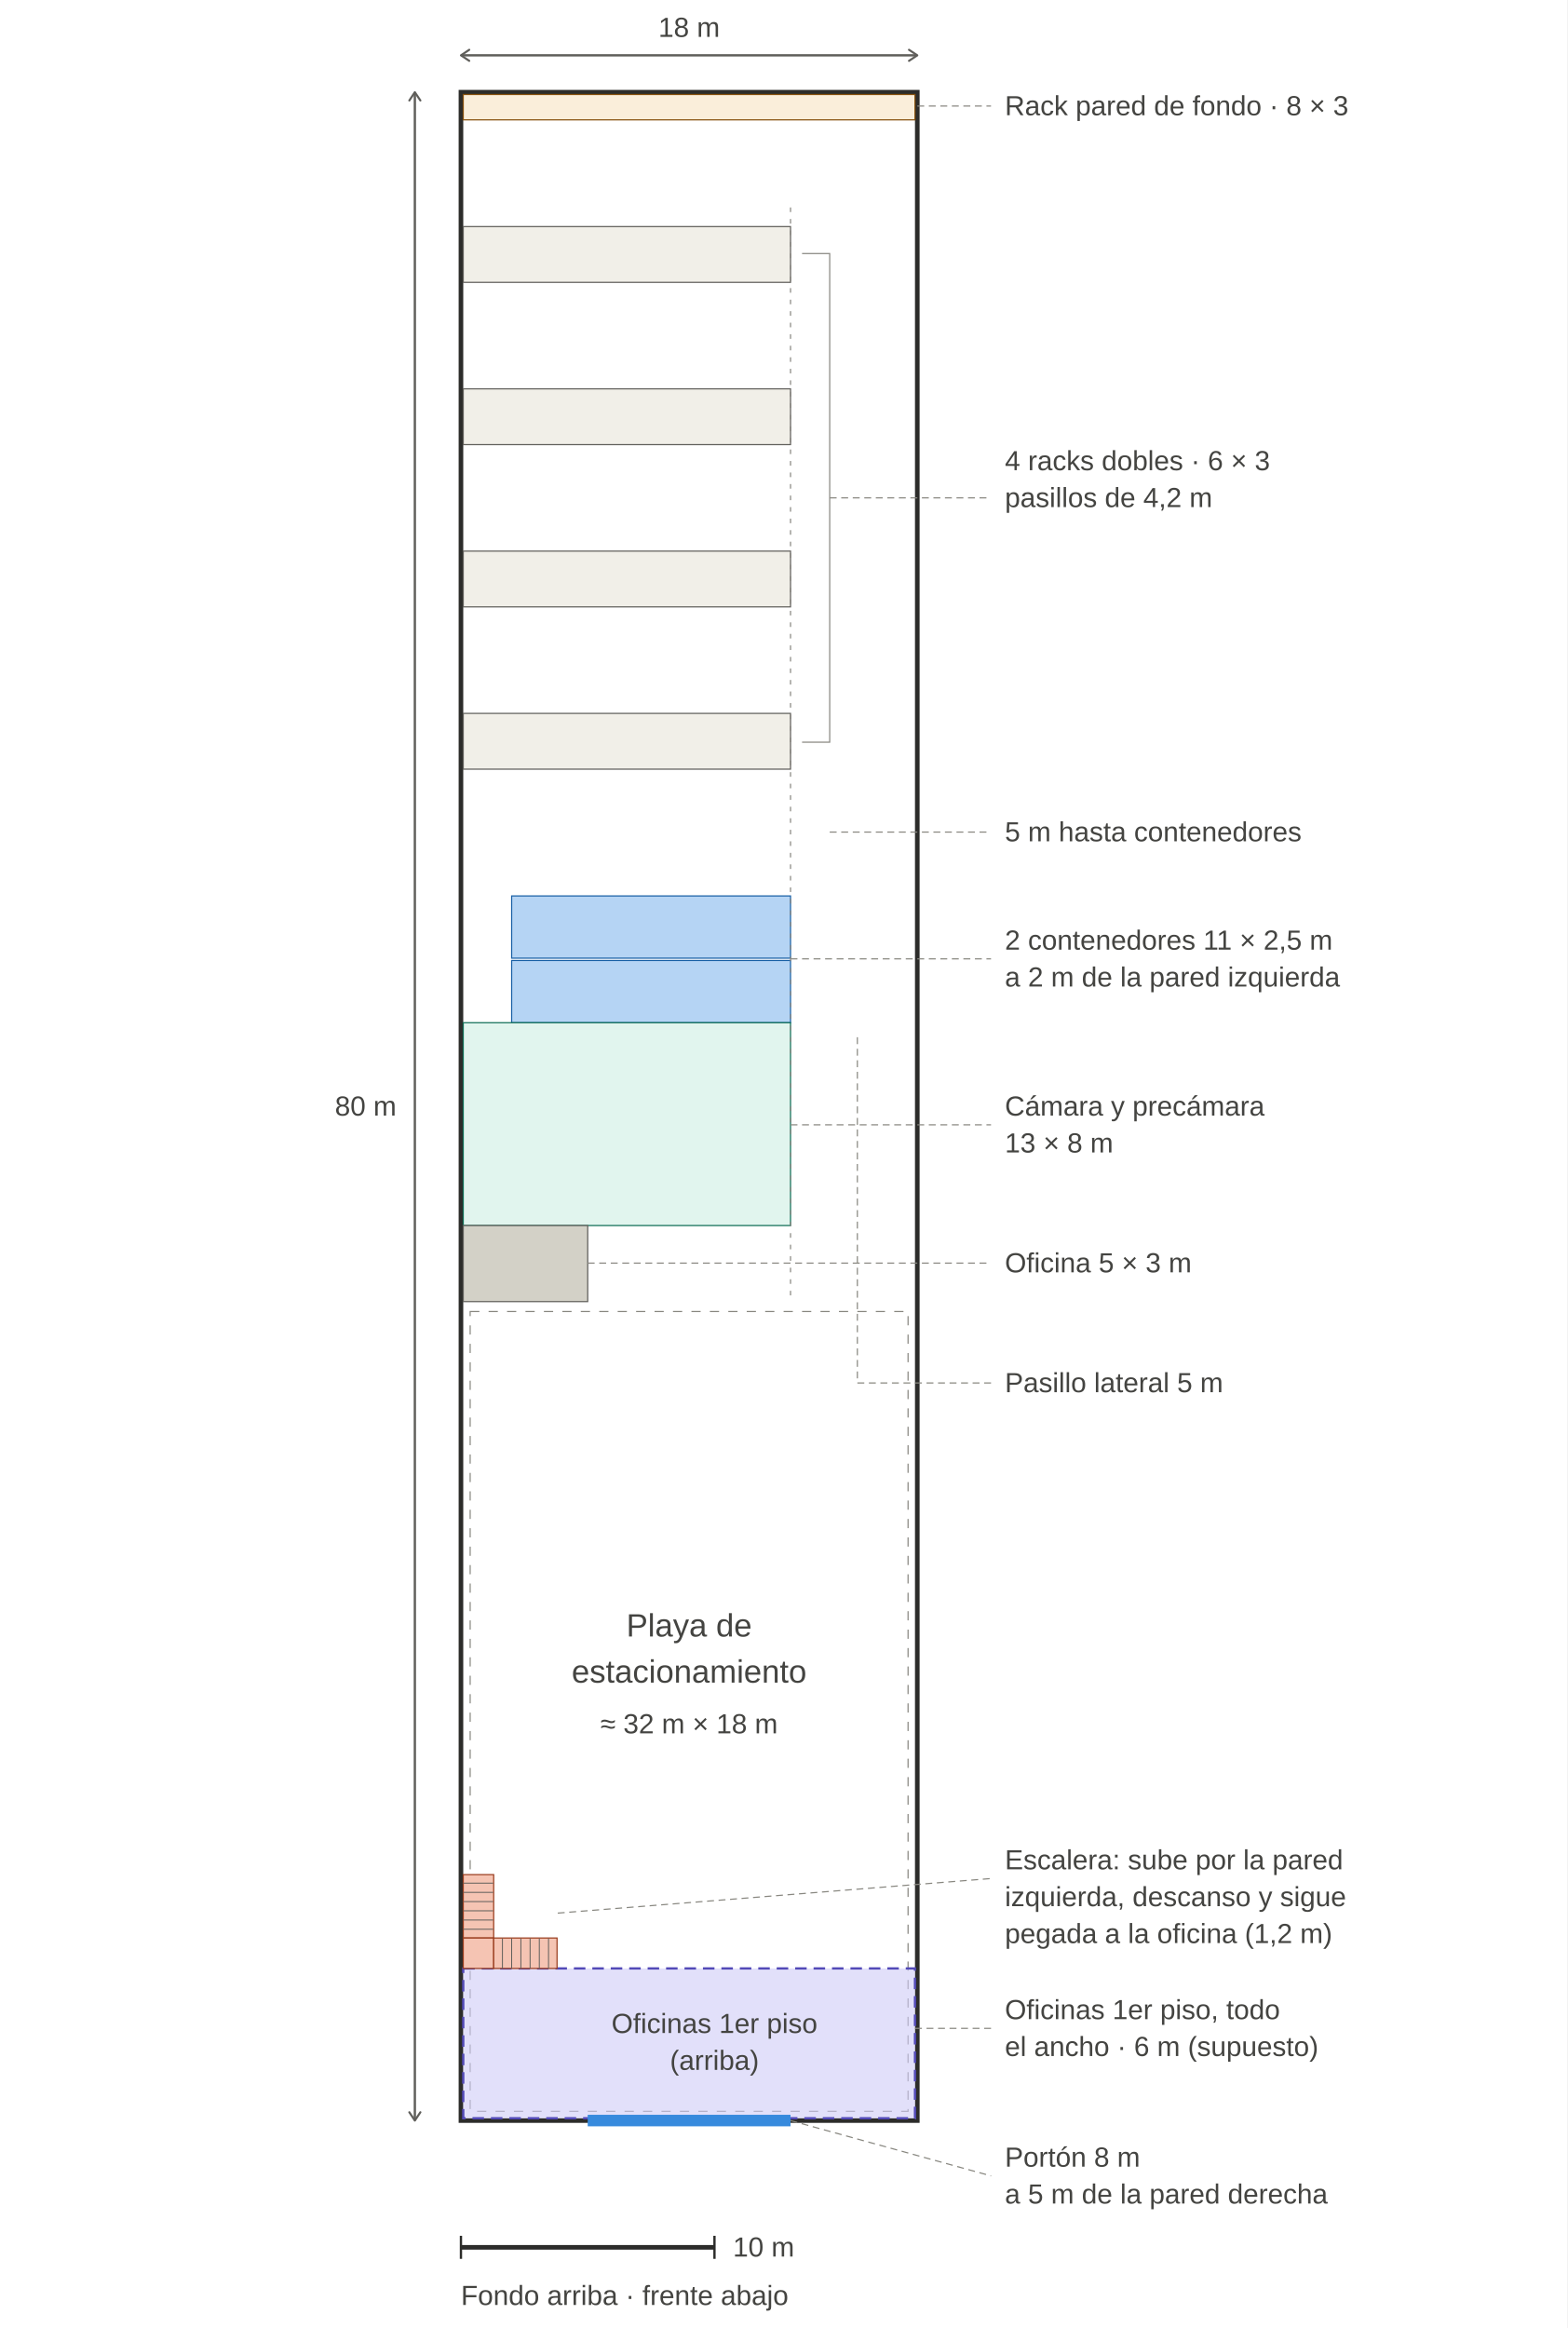
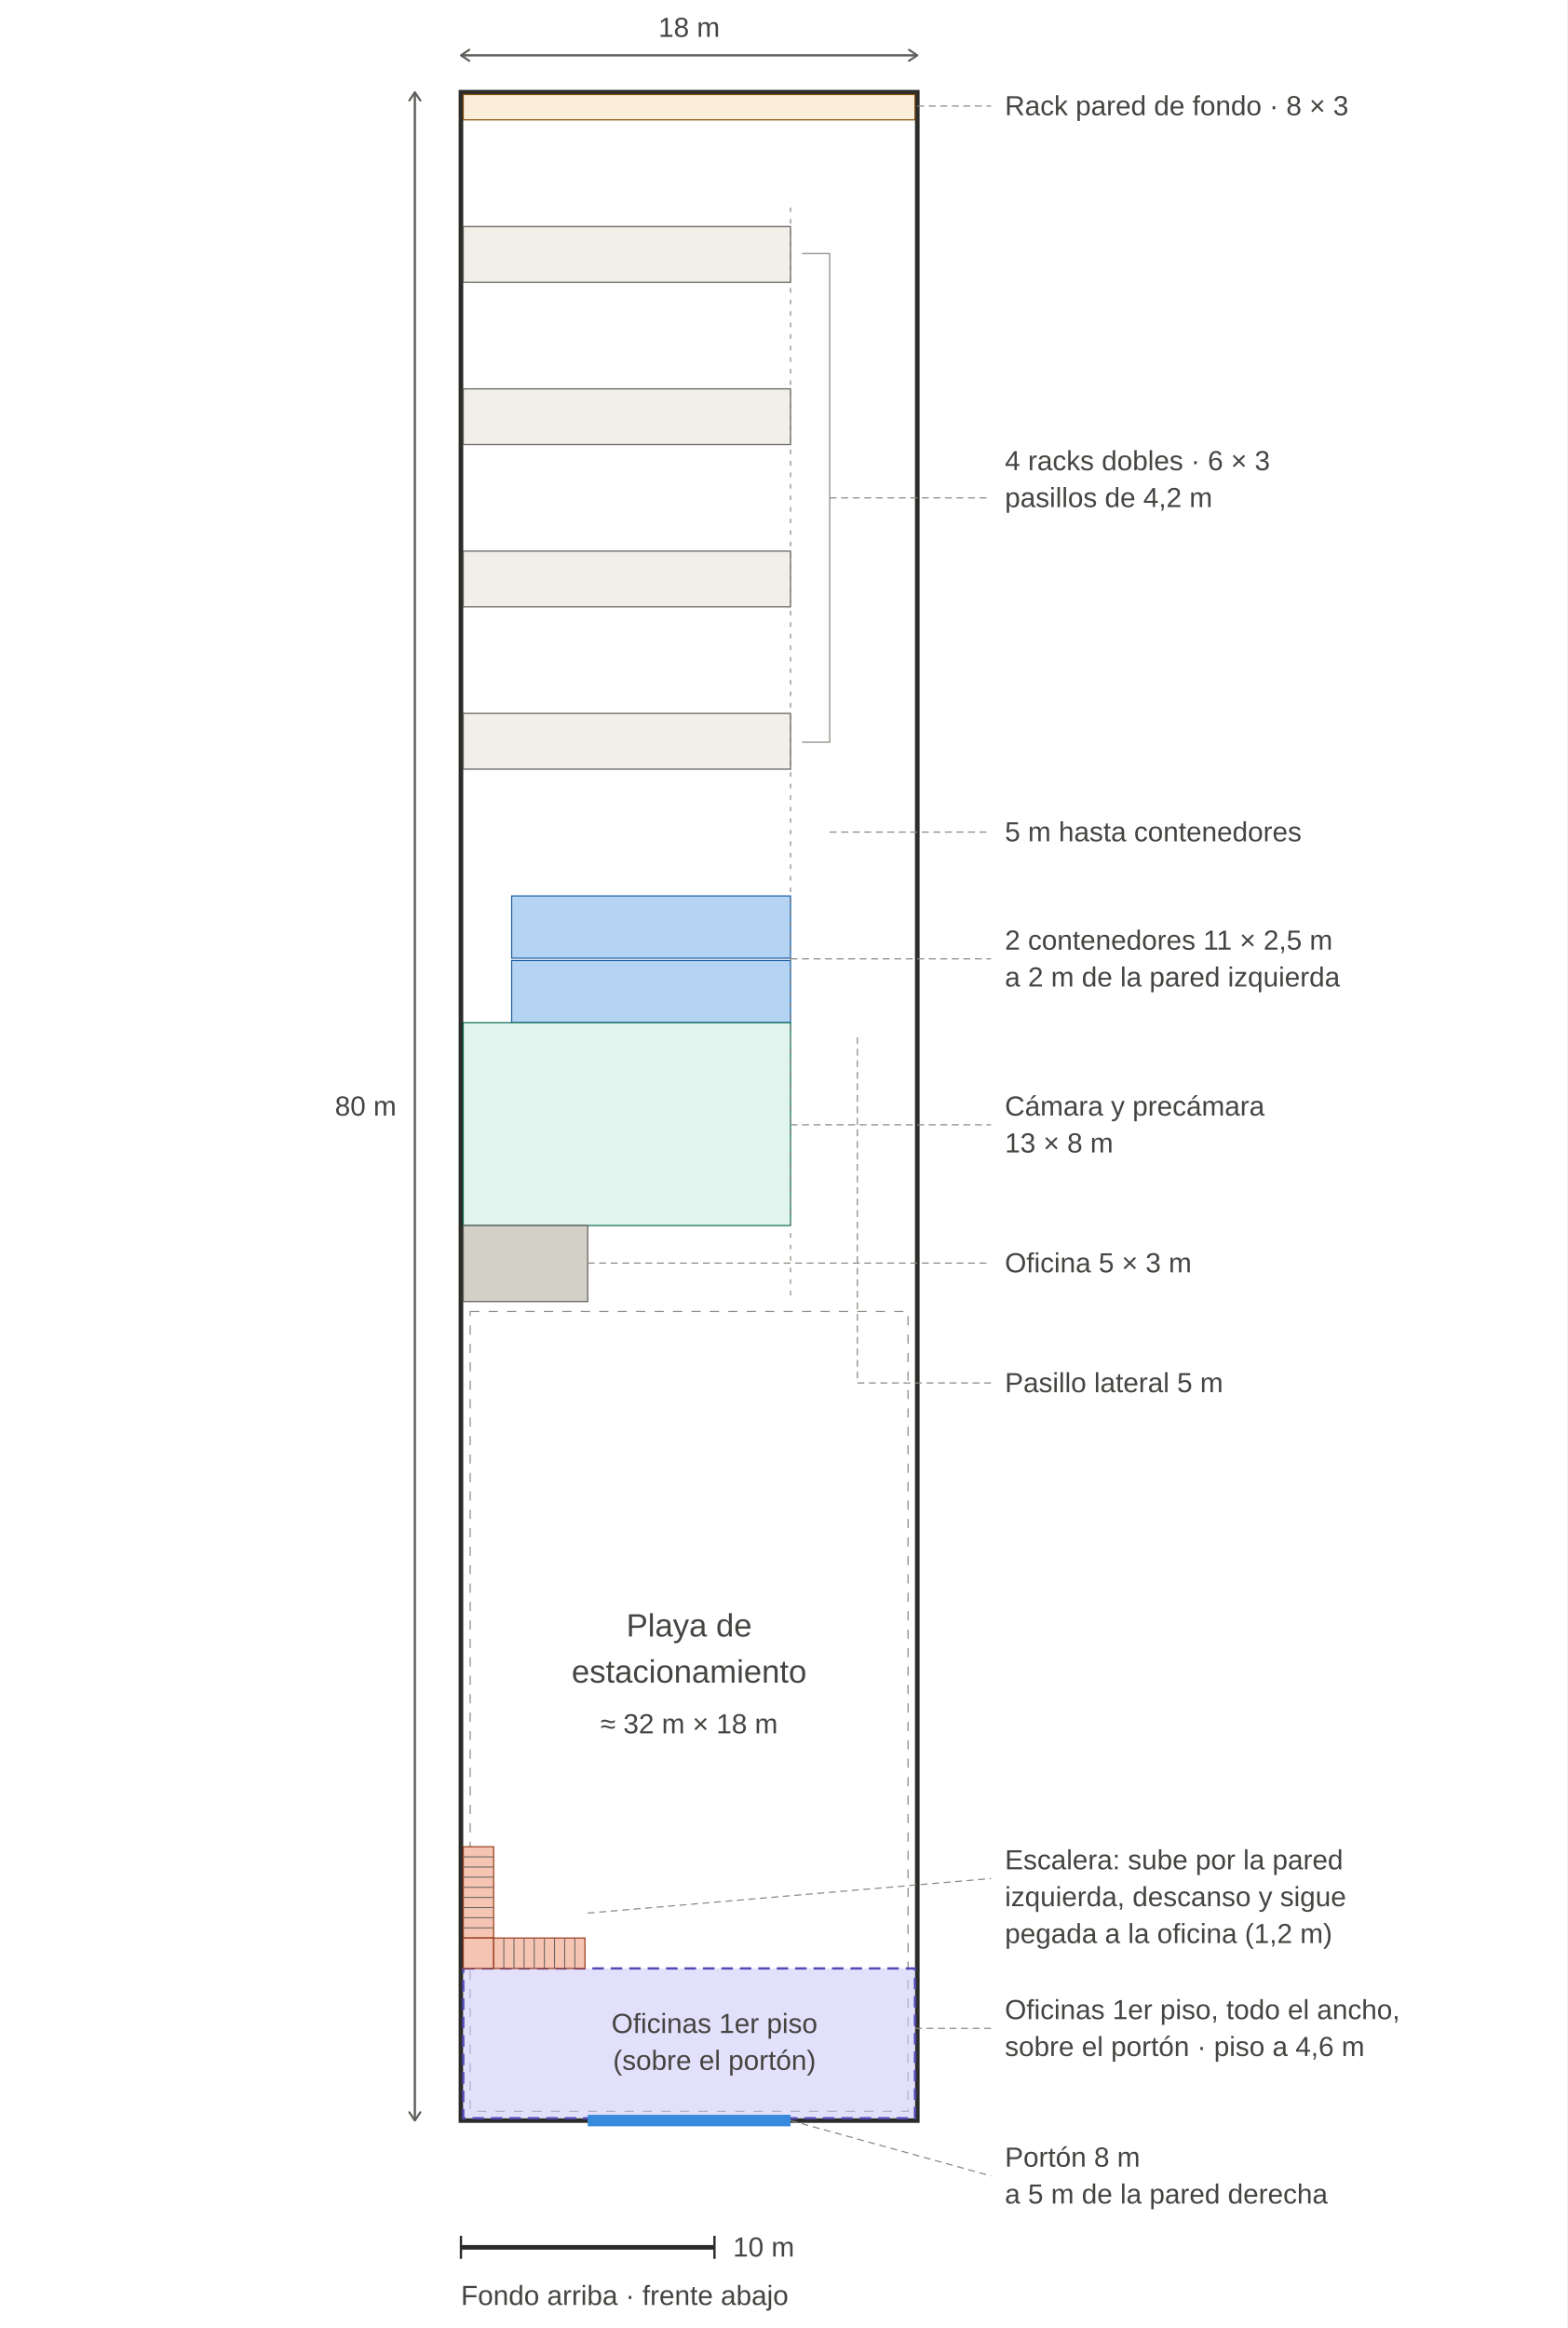
<svg xmlns="http://www.w3.org/2000/svg" width="680" height="1010" viewBox="0 0 680 1010" font-family="Segoe UI, Arial, sans-serif" font-size="12" fill="#444441">
  <defs>
    <marker id="arrow" viewBox="0 0 10 10" refX="8" refY="5" markerWidth="6" markerHeight="6" orient="auto-start-reverse">
      <path d="M2 1L8 5L2 9" fill="none" stroke="context-stroke" stroke-width="1.5" stroke-linecap="round" stroke-linejoin="round" />
    </marker>
  </defs>
  <rect width="680" height="1010" fill="#ffffff" />
  <g stroke="#5F5E5A" stroke-width="1" fill="none">
    <line x1="200" y1="24" x2="398" y2="24" marker-start="url(#arrow)" marker-end="url(#arrow)" />
    <line x1="180" y1="40" x2="180" y2="920" marker-start="url(#arrow)" marker-end="url(#arrow)" />
  </g>
  <text x="299" y="16" text-anchor="middle">18 m</text>
  <text x="172" y="484" text-anchor="end">80 m</text>
  <rect x="200" y="40" width="198" height="880" fill="none" stroke="#2C2C2A" stroke-width="2" />
  <rect x="201" y="41" width="196" height="11" fill="#FAEEDA" stroke="#854F0B" stroke-width="0.5" />
  <g fill="#F1EFE8" stroke="#5F5E5A" stroke-width="0.5">
    <rect x="201" y="98.3" width="142" height="24.2" />
    <rect x="201" y="168.7" width="142" height="24.2" />
    <rect x="201" y="239.1" width="142" height="24.2" />
    <rect x="201" y="309.5" width="142" height="24.2" />
  </g>
  <g fill="#B5D4F4" stroke="#185FA5" stroke-width="0.5">
    <rect x="222" y="388.7" width="121" height="27" />
    <rect x="222" y="416.7" width="121" height="27" />
  </g>
  <rect x="201" y="443.7" width="142" height="88" fill="#E1F5EE" stroke="#0F6E56" stroke-width="0.5" />
  <rect x="201" y="531.7" width="54" height="33" fill="#D3D1C7" stroke="#5F5E5A" stroke-width="0.5" />
  <rect x="204" y="569" width="190" height="347" fill="none" stroke="#888780" stroke-width="0.5" stroke-dasharray="4 4" />
  <text x="299" y="710" text-anchor="middle" font-size="14" font-weight="500">Playa de</text>
  <text x="299" y="730" text-anchor="middle" font-size="14" font-weight="500">estacionamiento</text>
  <text x="299" y="752" text-anchor="middle">≈ 32 m × 18 m</text>
  <rect x="201" y="854" width="196" height="65" fill="#CECBF6" fill-opacity="0.6" stroke="#534AB7" stroke-width="1" stroke-dasharray="5 3" />
  <text x="310" y="882" text-anchor="middle">Oficinas 1er piso</text>
-   <text x="310" y="898" text-anchor="middle">(arriba)</text>
+   <text x="310" y="898" text-anchor="middle">(sobre el portón)</text>
  <g fill="#F5C4B3" stroke="#993C1D" stroke-width="0.5">
-     <rect x="201" y="813.3" width="13.2" height="27.5" />
+     <rect x="201" y="801.2" width="13.2" height="39.6" />
    <rect x="201" y="840.8" width="13.2" height="13.2" />
-     <rect x="214.2" y="840.8" width="27.5" height="13.2" />
+     <rect x="214.2" y="840.8" width="39.6" height="13.2" />
  </g>
  <g stroke="#5F5E5A" stroke-width="0.4">
-     <line x1="201" y1="817" x2="214" y2="817" />
-     <line x1="201" y1="821" x2="214" y2="821" />
-     <line x1="201" y1="825" x2="214" y2="825" />
-     <line x1="201" y1="829" x2="214" y2="829" />
-     <line x1="201" y1="833" x2="214" y2="833" />
-     <line x1="201" y1="837" x2="214" y2="837" />
-     <line x1="218" y1="841" x2="218" y2="854" />
-     <line x1="222" y1="841" x2="222" y2="854" />
-     <line x1="226" y1="841" x2="226" y2="854" />
-     <line x1="230" y1="841" x2="230" y2="854" />
-     <line x1="234" y1="841" x2="234" y2="854" />
-     <line x1="238" y1="841" x2="238" y2="854" />
+     <line x1="201" y1="805.6" x2="214" y2="805.6" />
+     <line x1="201" y1="810" x2="214" y2="810" />
+     <line x1="201" y1="814.4" x2="214" y2="814.4" />
+     <line x1="201" y1="818.8" x2="214" y2="818.8" />
+     <line x1="201" y1="823.2" x2="214" y2="823.2" />
+     <line x1="201" y1="827.6" x2="214" y2="827.6" />
+     <line x1="201" y1="832" x2="214" y2="832" />
+     <line x1="201" y1="836.4" x2="214" y2="836.4" />
+     <line x1="218.6" y1="841" x2="218.6" y2="854" />
+     <line x1="223" y1="841" x2="223" y2="854" />
+     <line x1="227.4" y1="841" x2="227.4" y2="854" />
+     <line x1="231.8" y1="841" x2="231.8" y2="854" />
+     <line x1="236.2" y1="841" x2="236.2" y2="854" />
+     <line x1="240.6" y1="841" x2="240.6" y2="854" />
+     <line x1="245" y1="841" x2="245" y2="854" />
+     <line x1="249.4" y1="841" x2="249.4" y2="854" />
  </g>
  <line x1="255" y1="920" x2="343" y2="920" stroke="#378ADD" stroke-width="5" />
  <line x1="343" y1="90" x2="343" y2="565" stroke="#888780" stroke-width="0.5" stroke-dasharray="2 3" />
  <g stroke="#888780" stroke-width="0.5" stroke-dasharray="3 2" fill="none">
    <line x1="398" y1="46" x2="430" y2="46" />
    <path d="M348 110 L360 110 L360 322 L348 322" stroke-dasharray="none" />
    <line x1="360" y1="216" x2="430" y2="216" />
    <line x1="360" y1="361" x2="430" y2="361" />
    <line x1="343" y1="416" x2="430" y2="416" />
    <line x1="343" y1="488" x2="430" y2="488" />
    <line x1="255" y1="548" x2="430" y2="548" />
    <line x1="372" y1="450" x2="372" y2="600" />
    <line x1="372" y1="600" x2="430" y2="600" />
-     <line x1="242" y1="830" x2="430" y2="815" />
+     <line x1="255" y1="830" x2="430" y2="815" />
    <line x1="397" y1="880" x2="430" y2="880" />
    <line x1="343" y1="920" x2="430" y2="944" />
  </g>
  <text x="436" y="50">Rack pared de fondo · 8 × 3</text>
  <text x="436" y="204">4 racks dobles · 6 × 3</text>
  <text x="436" y="220">pasillos de 4,2 m</text>
  <text x="436" y="365">5 m hasta contenedores</text>
  <text x="436" y="412">2 contenedores 11 × 2,5 m</text>
  <text x="436" y="428">a 2 m de la pared izquierda</text>
  <text x="436" y="484">Cámara y precámara</text>
  <text x="436" y="500">13 × 8 m</text>
  <text x="436" y="552">Oficina 5 × 3 m</text>
  <text x="436" y="604">Pasillo lateral 5 m</text>
  <text x="436" y="811">Escalera: sube por la pared</text>
  <text x="436" y="827">izquierda, descanso y sigue</text>
  <text x="436" y="843">pegada a la oficina (1,2 m)</text>
-   <text x="436" y="876">Oficinas 1er piso, todo</text>
-   <text x="436" y="892">el ancho · 6 m (supuesto)</text>
+   <text x="436" y="876">Oficinas 1er piso, todo el ancho,</text>
+   <text x="436" y="892">sobre el portón · piso a 4,6 m</text>
  <text x="436" y="940">Portón 8 m</text>
  <text x="436" y="956">a 5 m de la pared derecha</text>
  <line x1="200" y1="975" x2="310" y2="975" stroke="#2C2C2A" stroke-width="2" />
  <line x1="200" y1="970" x2="200" y2="980" stroke="#2C2C2A" />
  <line x1="310" y1="970" x2="310" y2="980" stroke="#2C2C2A" />
  <text x="318" y="979">10 m</text>
  <text x="200" y="1000">Fondo arriba · frente abajo</text>
</svg>
